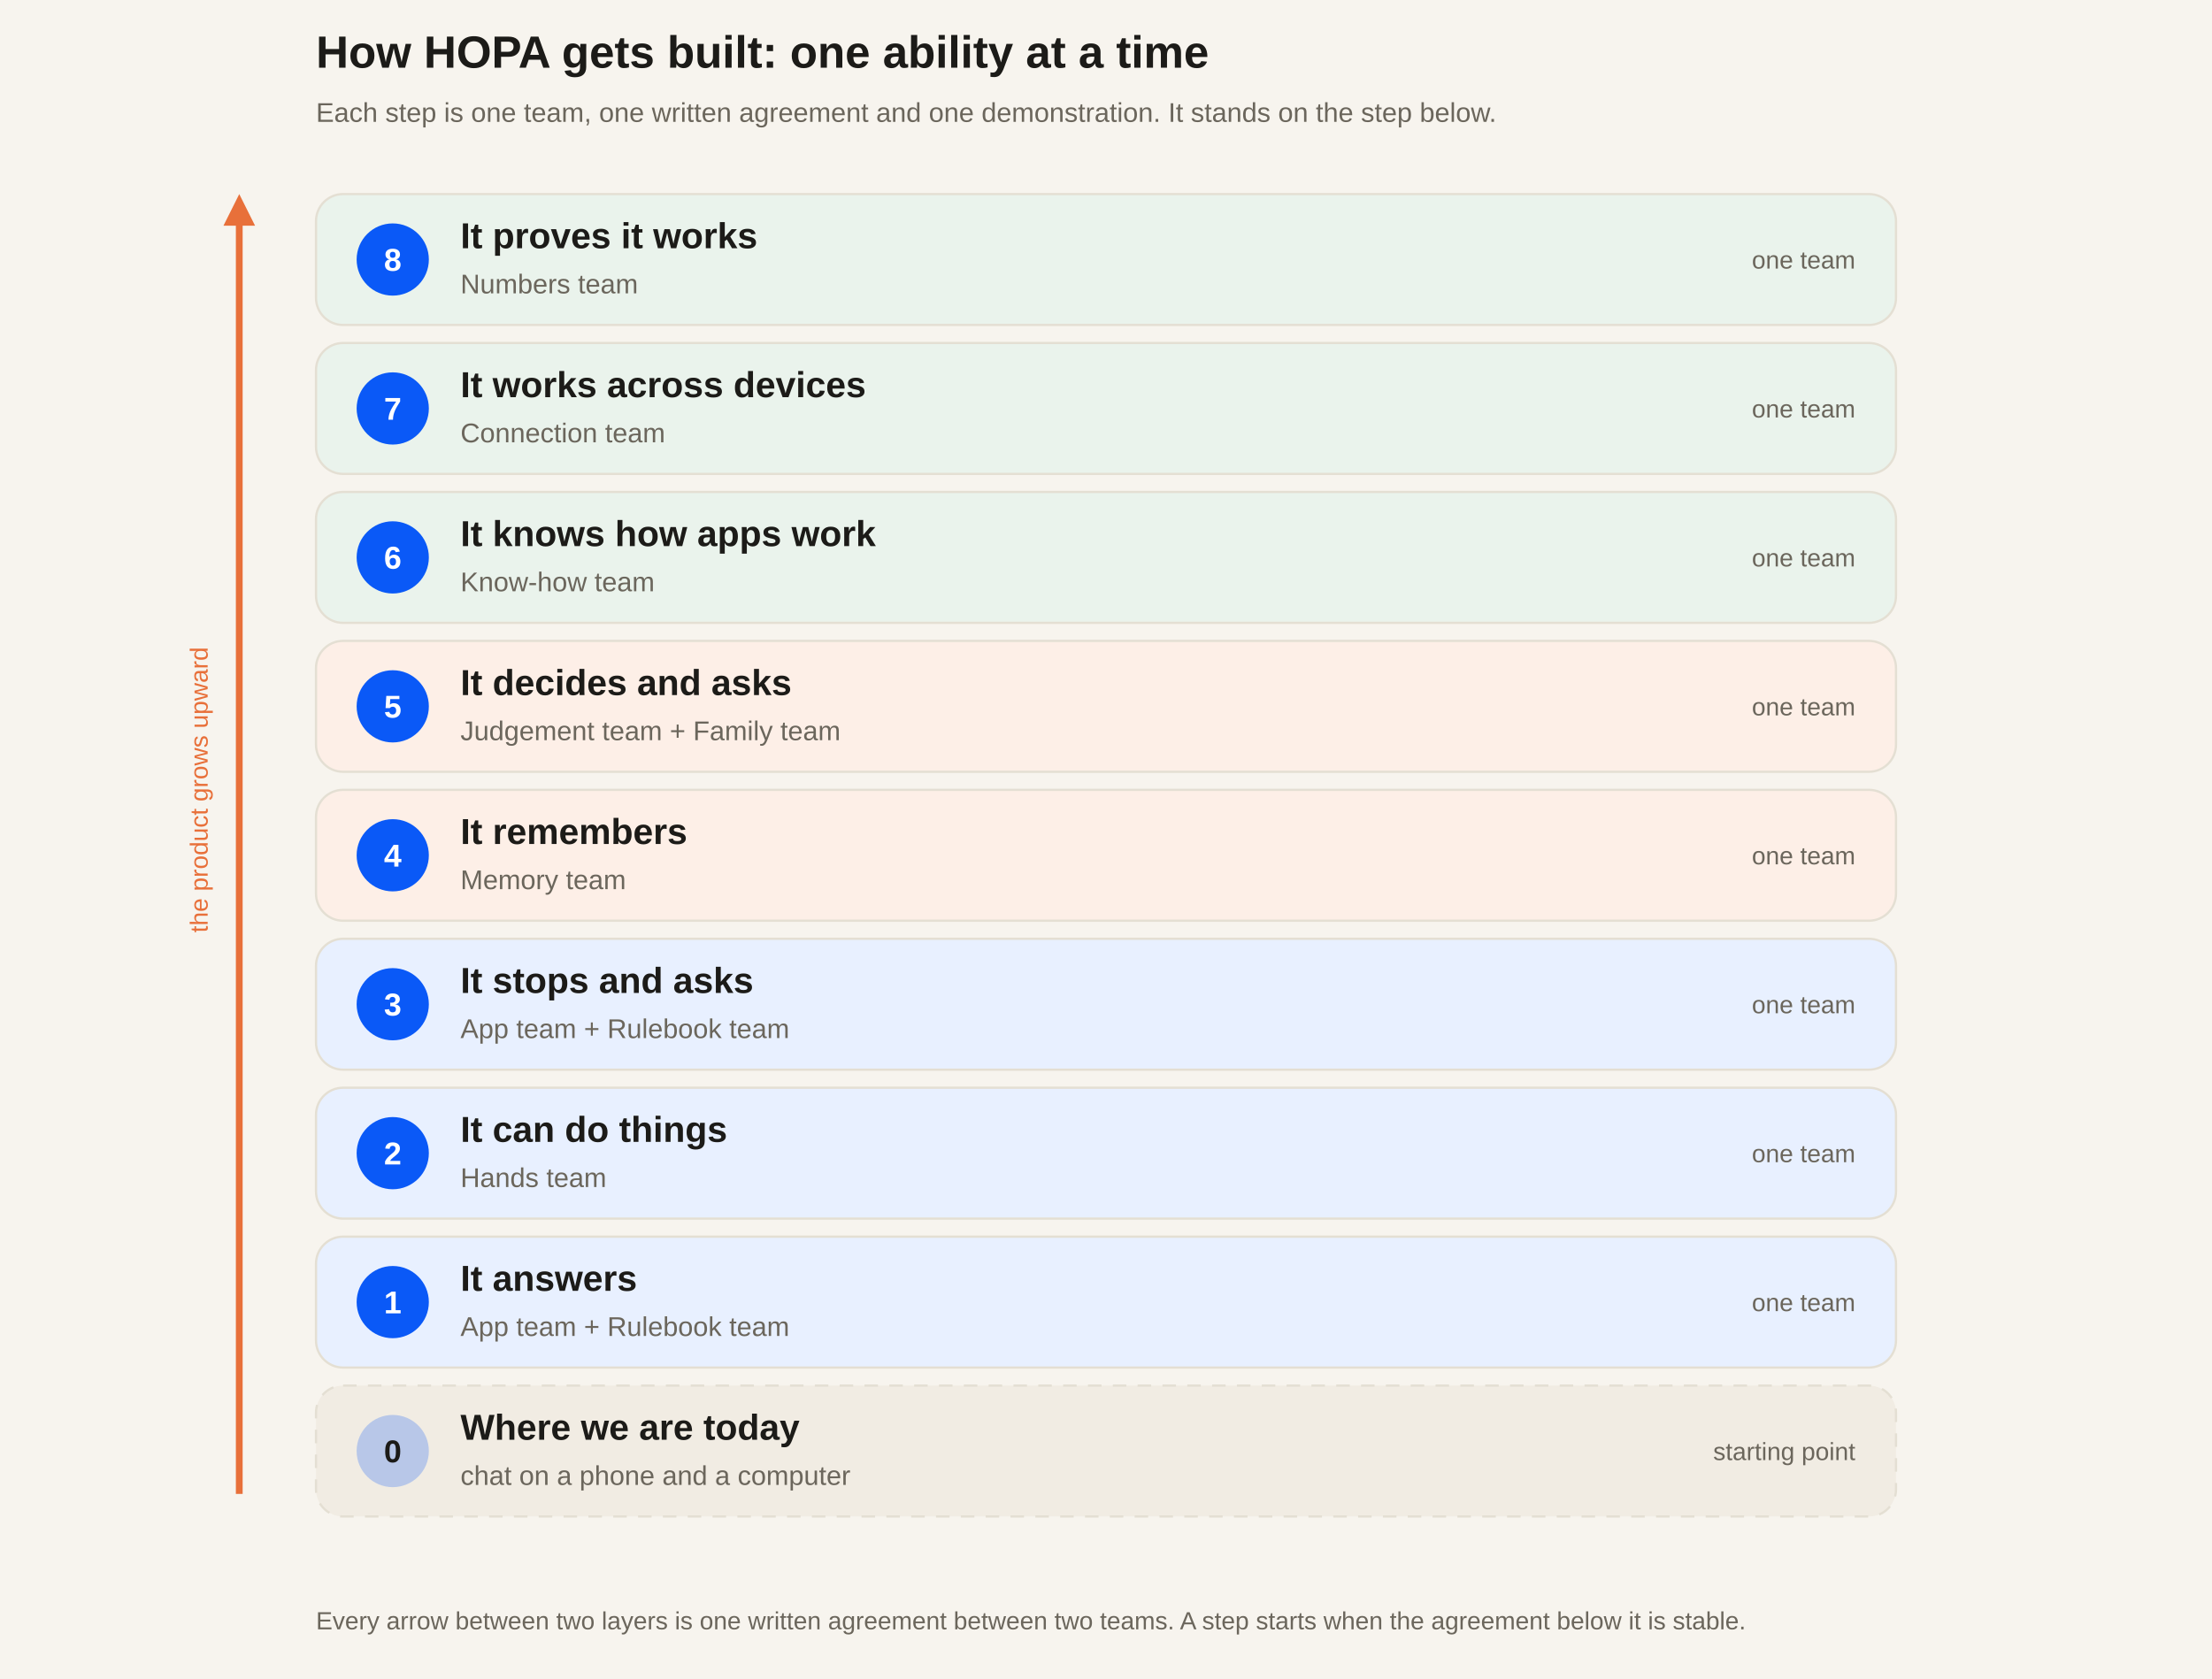
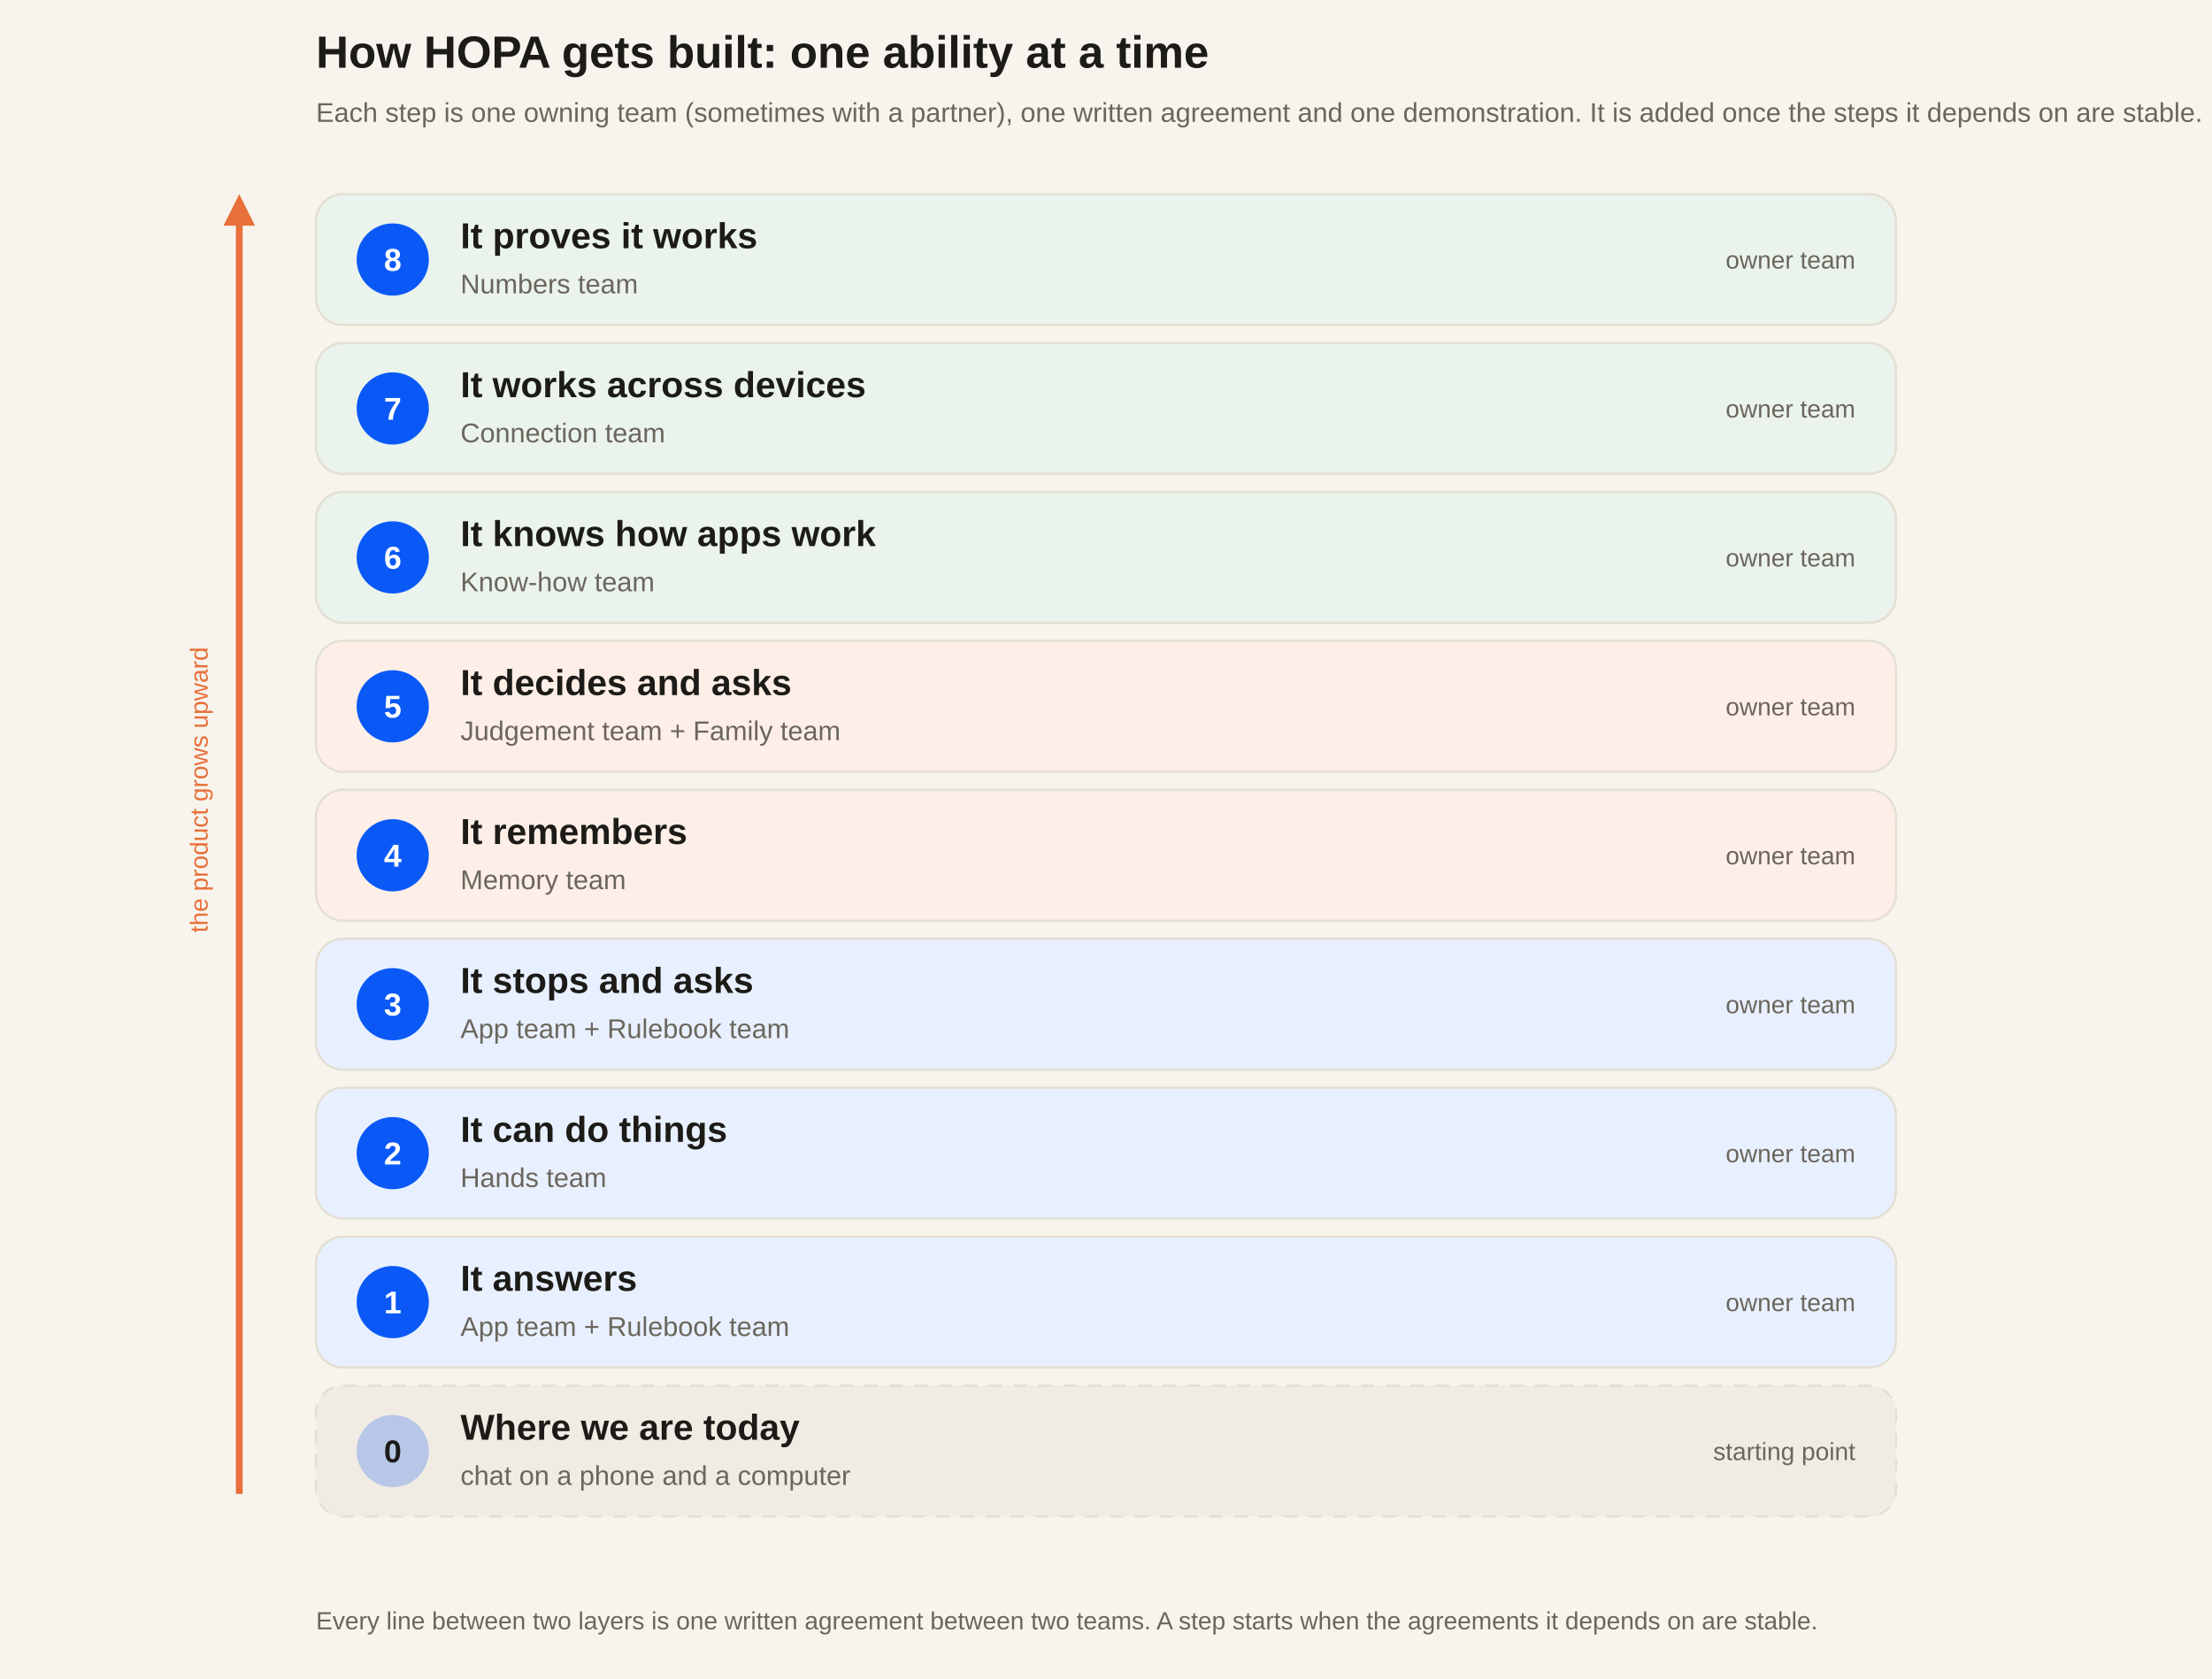
<svg xmlns="http://www.w3.org/2000/svg" width="980" height="744" viewBox="0 0 980 744" font-family="Segoe UI, Arial, sans-serif">
  <rect width="980" height="744" fill="#F7F4EE" />
  <text x="140" y="30" font-size="20" font-weight="600" fill="#1C1B18">How HOPA gets built: one ability at a time</text>
-   <text x="140" y="54" font-size="12" fill="#6B665C">Each step is one team, one written agreement and one demonstration. It stands on the step below.</text>
+   <text x="140" y="54" font-size="12" fill="#6B665C">Each step is one owning team (sometimes with a partner), one written agreement and one demonstration. It is added once the steps it depends on are stable.</text>
  <rect x="140" y="86" width="700" height="58" rx="12" fill="#EAF3EC" stroke="#E4DFD3" />
  <circle cx="174" cy="115.0" r="16" fill="#0A59F7" opacity="1" />
  <text x="174" y="120.0" font-size="14" font-weight="700" fill="#FFFFFF" text-anchor="middle">8</text>
  <text x="204" y="110" font-size="16" font-weight="600" fill="#1C1B18">It proves it works</text>
  <text x="204" y="130" font-size="12" fill="#6B665C">Numbers team</text>
-   <text x="822" y="119.0" font-size="11" fill="#6B665C" text-anchor="end">one team</text>
+   <text x="822" y="119.0" font-size="11" fill="#6B665C" text-anchor="end">owner team</text>
  <rect x="140" y="152" width="700" height="58" rx="12" fill="#EAF3EC" stroke="#E4DFD3" />
  <circle cx="174" cy="181.0" r="16" fill="#0A59F7" opacity="1" />
  <text x="174" y="186.0" font-size="14" font-weight="700" fill="#FFFFFF" text-anchor="middle">7</text>
  <text x="204" y="176" font-size="16" font-weight="600" fill="#1C1B18">It works across devices</text>
  <text x="204" y="196" font-size="12" fill="#6B665C">Connection team</text>
-   <text x="822" y="185.0" font-size="11" fill="#6B665C" text-anchor="end">one team</text>
+   <text x="822" y="185.0" font-size="11" fill="#6B665C" text-anchor="end">owner team</text>
  <rect x="140" y="218" width="700" height="58" rx="12" fill="#EAF3EC" stroke="#E4DFD3" />
  <circle cx="174" cy="247.0" r="16" fill="#0A59F7" opacity="1" />
  <text x="174" y="252.0" font-size="14" font-weight="700" fill="#FFFFFF" text-anchor="middle">6</text>
  <text x="204" y="242" font-size="16" font-weight="600" fill="#1C1B18">It knows how apps work</text>
  <text x="204" y="262" font-size="12" fill="#6B665C">Know-how team</text>
-   <text x="822" y="251.0" font-size="11" fill="#6B665C" text-anchor="end">one team</text>
+   <text x="822" y="251.0" font-size="11" fill="#6B665C" text-anchor="end">owner team</text>
  <rect x="140" y="284" width="700" height="58" rx="12" fill="#FDEFE7" stroke="#E4DFD3" />
  <circle cx="174" cy="313.0" r="16" fill="#0A59F7" opacity="1" />
  <text x="174" y="318.0" font-size="14" font-weight="700" fill="#FFFFFF" text-anchor="middle">5</text>
  <text x="204" y="308" font-size="16" font-weight="600" fill="#1C1B18">It decides and asks</text>
  <text x="204" y="328" font-size="12" fill="#6B665C">Judgement team + Family team</text>
-   <text x="822" y="317.0" font-size="11" fill="#6B665C" text-anchor="end">one team</text>
+   <text x="822" y="317.0" font-size="11" fill="#6B665C" text-anchor="end">owner team</text>
  <rect x="140" y="350" width="700" height="58" rx="12" fill="#FDEFE7" stroke="#E4DFD3" />
  <circle cx="174" cy="379.0" r="16" fill="#0A59F7" opacity="1" />
  <text x="174" y="384.0" font-size="14" font-weight="700" fill="#FFFFFF" text-anchor="middle">4</text>
  <text x="204" y="374" font-size="16" font-weight="600" fill="#1C1B18">It remembers</text>
  <text x="204" y="394" font-size="12" fill="#6B665C">Memory team</text>
-   <text x="822" y="383.0" font-size="11" fill="#6B665C" text-anchor="end">one team</text>
+   <text x="822" y="383.0" font-size="11" fill="#6B665C" text-anchor="end">owner team</text>
  <rect x="140" y="416" width="700" height="58" rx="12" fill="#E8F0FF" stroke="#E4DFD3" />
  <circle cx="174" cy="445.0" r="16" fill="#0A59F7" opacity="1" />
  <text x="174" y="450.0" font-size="14" font-weight="700" fill="#FFFFFF" text-anchor="middle">3</text>
  <text x="204" y="440" font-size="16" font-weight="600" fill="#1C1B18">It stops and asks</text>
  <text x="204" y="460" font-size="12" fill="#6B665C">App team + Rulebook team</text>
-   <text x="822" y="449.0" font-size="11" fill="#6B665C" text-anchor="end">one team</text>
+   <text x="822" y="449.0" font-size="11" fill="#6B665C" text-anchor="end">owner team</text>
  <rect x="140" y="482" width="700" height="58" rx="12" fill="#E8F0FF" stroke="#E4DFD3" />
  <circle cx="174" cy="511.0" r="16" fill="#0A59F7" opacity="1" />
  <text x="174" y="516.0" font-size="14" font-weight="700" fill="#FFFFFF" text-anchor="middle">2</text>
  <text x="204" y="506" font-size="16" font-weight="600" fill="#1C1B18">It can do things</text>
  <text x="204" y="526" font-size="12" fill="#6B665C">Hands team</text>
-   <text x="822" y="515.0" font-size="11" fill="#6B665C" text-anchor="end">one team</text>
+   <text x="822" y="515.0" font-size="11" fill="#6B665C" text-anchor="end">owner team</text>
  <rect x="140" y="548" width="700" height="58" rx="12" fill="#E8F0FF" stroke="#E4DFD3" />
  <circle cx="174" cy="577.0" r="16" fill="#0A59F7" opacity="1" />
  <text x="174" y="582.0" font-size="14" font-weight="700" fill="#FFFFFF" text-anchor="middle">1</text>
  <text x="204" y="572" font-size="16" font-weight="600" fill="#1C1B18">It answers</text>
  <text x="204" y="592" font-size="12" fill="#6B665C">App team + Rulebook team</text>
-   <text x="822" y="581.0" font-size="11" fill="#6B665C" text-anchor="end">one team</text>
+   <text x="822" y="581.0" font-size="11" fill="#6B665C" text-anchor="end">owner team</text>
  <rect x="140" y="614" width="700" height="58" rx="12" fill="#F1ECE3" stroke="#E4DFD3" stroke-dasharray="6 5" />
  <circle cx="174" cy="643.0" r="16" fill="#0A59F7" opacity="0.25" />
  <text x="174" y="648.0" font-size="14" font-weight="700" fill="#1C1B18" text-anchor="middle">0</text>
  <text x="204" y="638" font-size="16" font-weight="600" fill="#1C1B18">Where we are today</text>
  <text x="204" y="658" font-size="12" fill="#6B665C">chat on a phone and a computer</text>
  <text x="822" y="647.0" font-size="11" fill="#6B665C" text-anchor="end">starting point</text>
  <line x1="106" y1="662" x2="106" y2="98" stroke="#E8703A" stroke-width="3" />
  <polygon points="106,86 99,100 113,100" fill="#E8703A" />
  <text x="92" y="350" font-size="11" fill="#E8703A" text-anchor="middle" transform="rotate(-90 92,350)">the product grows upward</text>
-   <text x="140" y="722" font-size="11" fill="#6B665C">Every arrow between two layers is one written agreement between two teams. A step starts when the agreement below it is stable.</text>
+   <text x="140" y="722" font-size="11" fill="#6B665C">Every line between two layers is one written agreement between two teams. A step starts when the agreements it depends on are stable.</text>
</svg>
